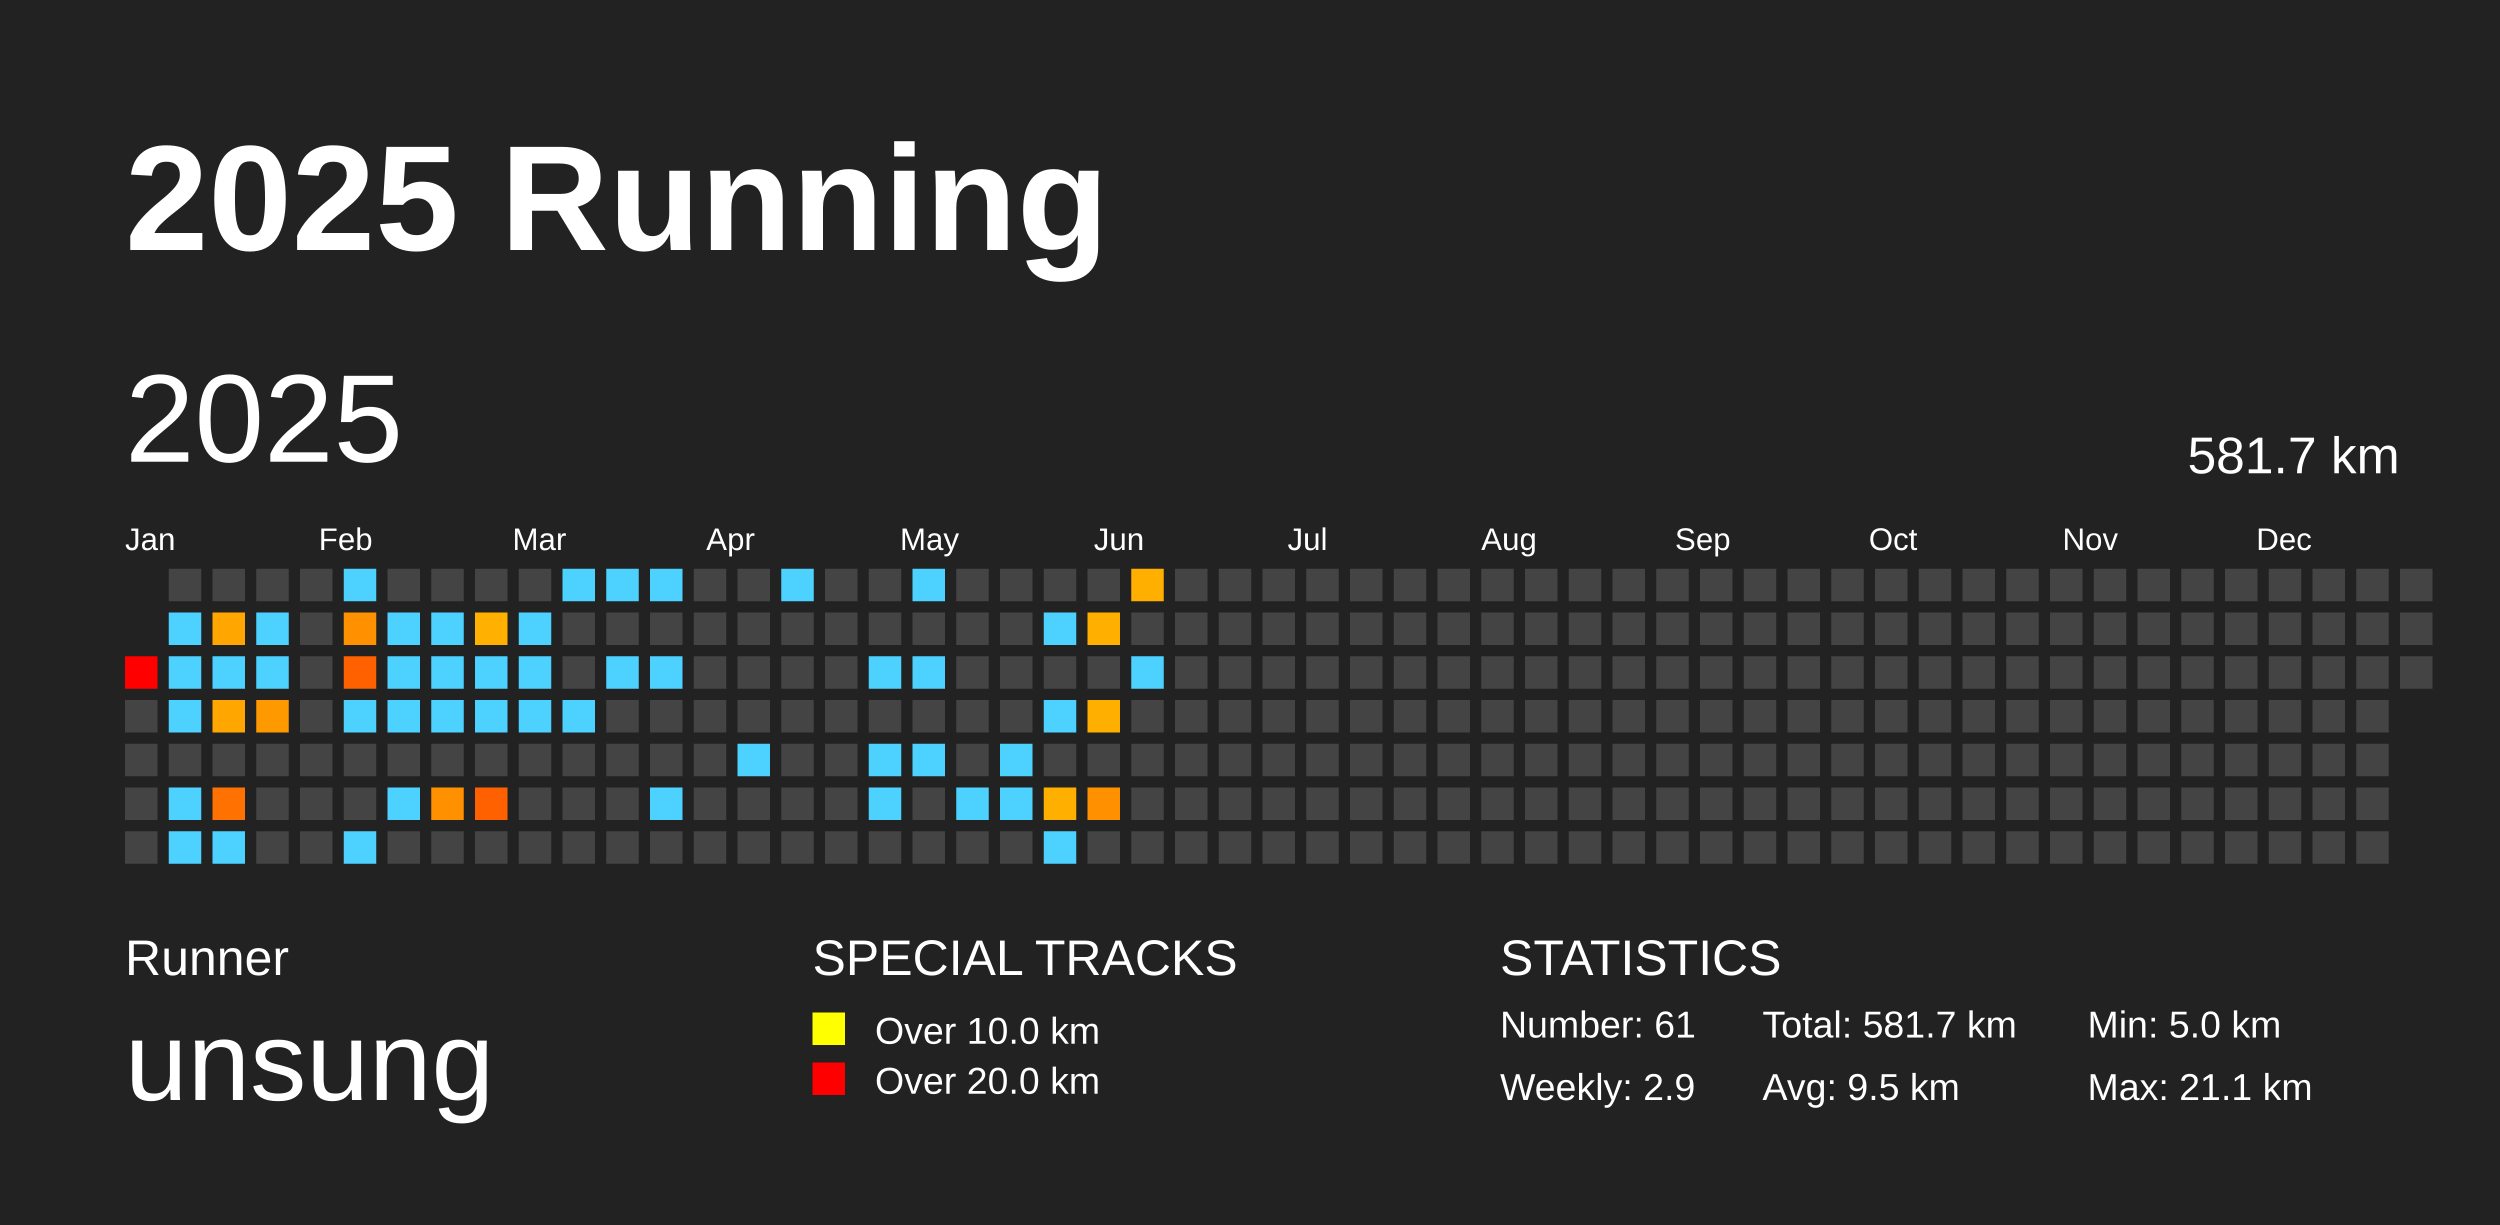
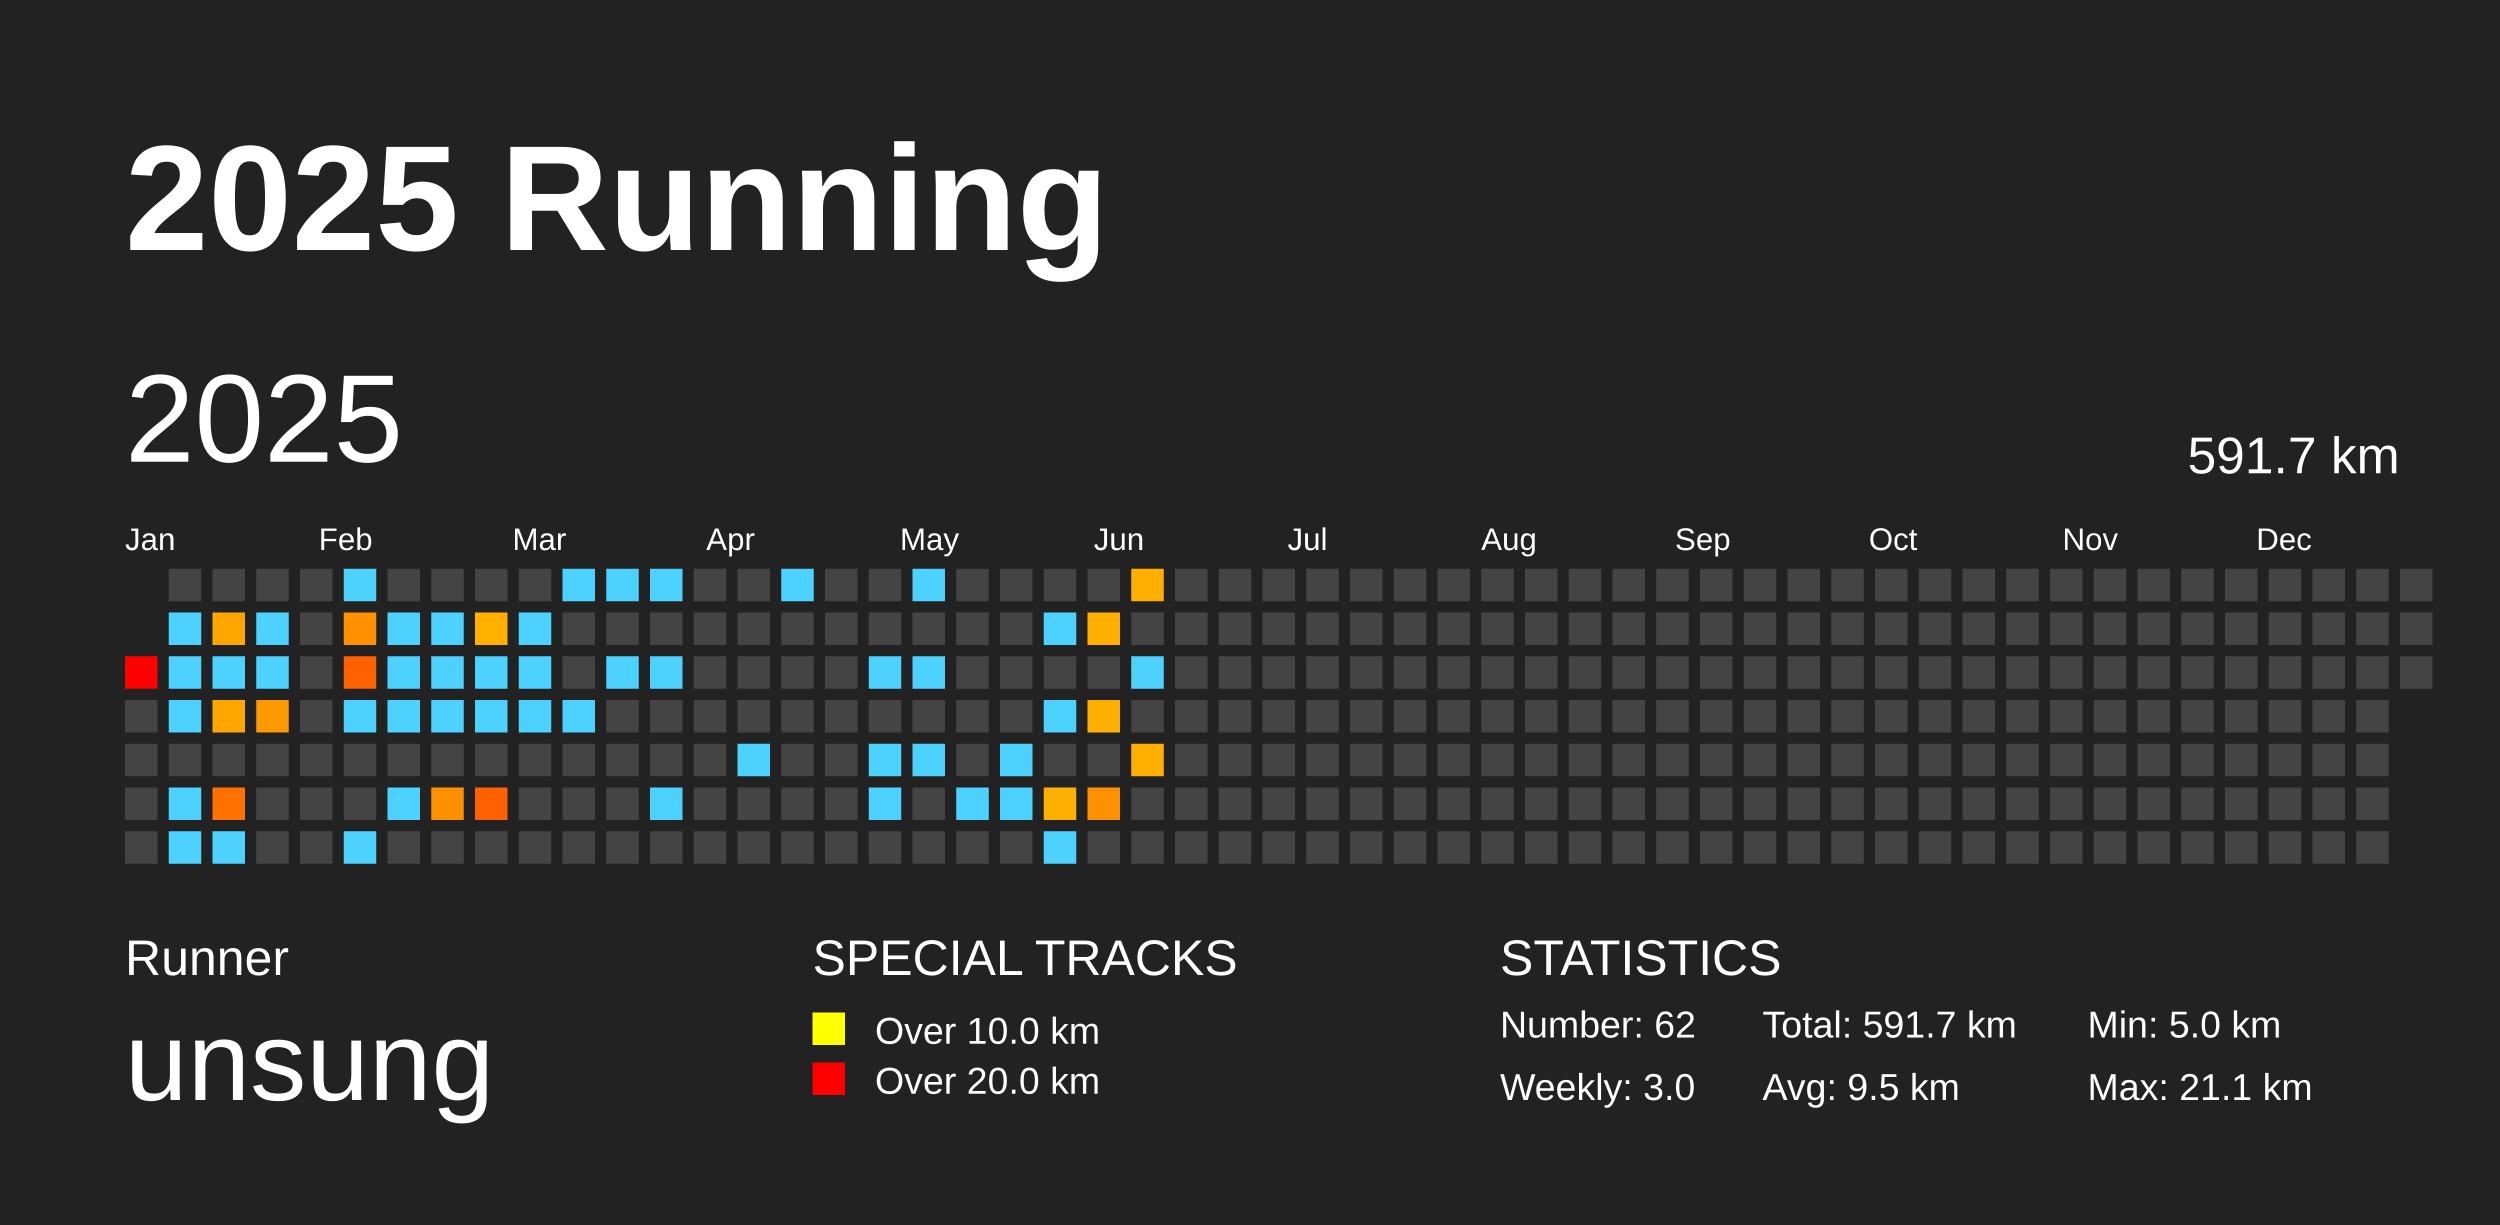
<svg xmlns="http://www.w3.org/2000/svg" baseProfile="full" height="98mm" version="1.1" viewBox="0,0,200,98" width="200mm">
  <defs />
  <rect fill="#222222" height="98" width="200" x="0" y="0" />
  <text fill="#FFFFFF" style="font-size:12px; font-family:Arial; font-weight:bold;" x="10" y="20">2025 Running</text>
  <text fill="#FFFFFF" style="font-size:4px; font-family:Arial" x="10" y="78">Runner</text>
  <text fill="#FFFFFF" style="font-size:9px; font-family:Arial" x="10" y="88">unsung</text>
  <text fill="#FFFFFF" style="font-size:4px; font-family:Arial" x="65" y="78">SPECIAL TRACKS</text>
  <rect fill="yellow" height="2.6" width="2.6" x="65" y="81" />
  <text fill="#FFFFFF" style="font-size:3px; font-family:Arial" x="70" y="83.5">Over 10.0 km</text>
  <rect fill="red" height="2.6" width="2.6" x="65" y="85" />
  <text fill="#FFFFFF" style="font-size:3px; font-family:Arial" x="70" y="87.5">Over 20.0 km</text>
  <text fill="#FFFFFF" style="font-size:4px; font-family:Arial" x="120" y="78">STATISTICS</text>
-   <text fill="#FFFFFF" style="font-size:3px; font-family:Arial" x="120" y="83">Number: 61</text>
-   <text fill="#FFFFFF" style="font-size:3px; font-family:Arial" x="120" y="88">Weekly: 2.9</text>
-   <text fill="#FFFFFF" style="font-size:3px; font-family:Arial" x="141" y="83">Total: 581.7 km</text>
+   <text fill="#FFFFFF" style="font-size:3px; font-family:Arial" x="120" y="83">Number: 62</text>
+   <text fill="#FFFFFF" style="font-size:3px; font-family:Arial" x="120" y="88">Weekly: 3.0</text>
+   <text fill="#FFFFFF" style="font-size:3px; font-family:Arial" x="141" y="83">Total: 591.7 km</text>
  <text fill="#FFFFFF" style="font-size:3px; font-family:Arial" x="141" y="88">Avg: 9.5 km</text>
  <text fill="#FFFFFF" style="font-size:3px; font-family:Arial" x="167" y="83">Min: 5.0 km</text>
  <text fill="#FFFFFF" style="font-size:3px; font-family:Arial" x="167" y="88">Max: 21.1 km</text>
  <text dominant-baseline="hanging" fill="#FFFFFF" style="font-size:10.0px; font-family:Arial;" x="10" y="30">2025</text>
-   <text dominant-baseline="hanging" fill="#FFFFFF" style="font-size:4.125px; font-family:Arial;" x="175" y="35">581.7 km</text>
+   <text dominant-baseline="hanging" fill="#FFFFFF" style="font-size:4.125px; font-family:Arial;" x="175" y="35">591.7 km</text>
  <text fill="#FFFFFF" style="font-size:2.5px; font-family:Arial" x="10.0" y="44">Jan</text>
  <text fill="#FFFFFF" style="font-size:2.5px; font-family:Arial" x="25.5" y="44">Feb</text>
  <text fill="#FFFFFF" style="font-size:2.5px; font-family:Arial" x="41.0" y="44">Mar</text>
  <text fill="#FFFFFF" style="font-size:2.5px; font-family:Arial" x="56.5" y="44">Apr</text>
  <text fill="#FFFFFF" style="font-size:2.5px; font-family:Arial" x="72.0" y="44">May</text>
  <text fill="#FFFFFF" style="font-size:2.5px; font-family:Arial" x="87.5" y="44">Jun</text>
  <text fill="#FFFFFF" style="font-size:2.5px; font-family:Arial" x="103.0" y="44">Jul</text>
  <text fill="#FFFFFF" style="font-size:2.5px; font-family:Arial" x="118.5" y="44">Aug</text>
  <text fill="#FFFFFF" style="font-size:2.5px; font-family:Arial" x="134.0" y="44">Sep</text>
  <text fill="#FFFFFF" style="font-size:2.5px; font-family:Arial" x="149.5" y="44">Oct</text>
  <text fill="#FFFFFF" style="font-size:2.5px; font-family:Arial" x="165.0" y="44">Nov</text>
  <text fill="#FFFFFF" style="font-size:2.5px; font-family:Arial" x="180.5" y="44">Dec</text>
  <rect fill="red" height="2.6" width="2.6" x="10.0" y="52.5" />
  <rect fill="#444444" height="2.6" width="2.6" x="10.0" y="56.0" />
  <rect fill="#444444" height="2.6" width="2.6" x="10.0" y="59.5" />
  <rect fill="#444444" height="2.6" width="2.6" x="10.0" y="63.0" />
  <rect fill="#444444" height="2.6" width="2.6" x="10.0" y="66.5" />
  <rect fill="#444444" height="2.6" width="2.6" x="13.5" y="45.5" />
  <rect fill="#4dd2ff" height="2.6" width="2.6" x="13.5" y="49.0" />
  <rect fill="#4dd2ff" height="2.6" width="2.6" x="13.5" y="52.5" />
  <rect fill="#4dd2ff" height="2.6" width="2.6" x="13.5" y="56.0" />
  <rect fill="#444444" height="2.6" width="2.6" x="13.5" y="59.5" />
  <rect fill="#4dd2ff" height="2.6" width="2.6" x="13.5" y="63.0" />
  <rect fill="#4dd2ff" height="2.6" width="2.6" x="13.5" y="66.5" />
  <rect fill="#444444" height="2.6" width="2.6" x="17.0" y="45.5" />
  <rect fill="#ffa700" height="2.6" width="2.6" x="17.0" y="49.0" />
  <rect fill="#4dd2ff" height="2.6" width="2.6" x="17.0" y="52.5" />
  <rect fill="#ffa700" height="2.6" width="2.6" x="17.0" y="56.0" />
  <rect fill="#444444" height="2.6" width="2.6" x="17.0" y="59.5" />
  <rect fill="#ff7100" height="2.6" width="2.6" x="17.0" y="63.0" />
  <rect fill="#4dd2ff" height="2.6" width="2.6" x="17.0" y="66.5" />
  <rect fill="#444444" height="2.6" width="2.6" x="20.5" y="45.5" />
  <rect fill="#4dd2ff" height="2.6" width="2.6" x="20.5" y="49.0" />
  <rect fill="#4dd2ff" height="2.6" width="2.6" x="20.5" y="52.5" />
  <rect fill="#ff9900" height="2.6" width="2.6" x="20.5" y="56.0" />
  <rect fill="#444444" height="2.6" width="2.6" x="20.5" y="59.5" />
  <rect fill="#444444" height="2.6" width="2.6" x="20.5" y="63.0" />
  <rect fill="#444444" height="2.6" width="2.6" x="20.5" y="66.5" />
  <rect fill="#444444" height="2.6" width="2.6" x="24.0" y="45.5" />
  <rect fill="#444444" height="2.6" width="2.6" x="24.0" y="49.0" />
  <rect fill="#444444" height="2.6" width="2.6" x="24.0" y="52.5" />
  <rect fill="#444444" height="2.6" width="2.6" x="24.0" y="56.0" />
  <rect fill="#444444" height="2.6" width="2.6" x="24.0" y="59.5" />
  <rect fill="#444444" height="2.6" width="2.6" x="24.0" y="63.0" />
  <rect fill="#444444" height="2.6" width="2.6" x="24.0" y="66.5" />
  <rect fill="#4dd2ff" height="2.6" width="2.6" x="27.5" y="45.5" />
  <rect fill="#ff9000" height="2.6" width="2.6" x="27.5" y="49.0" />
  <rect fill="#ff6100" height="2.6" width="2.6" x="27.5" y="52.5" />
  <rect fill="#4dd2ff" height="2.6" width="2.6" x="27.5" y="56.0" />
  <rect fill="#444444" height="2.6" width="2.6" x="27.5" y="59.5" />
  <rect fill="#444444" height="2.6" width="2.6" x="27.5" y="63.0" />
  <rect fill="#4dd2ff" height="2.6" width="2.6" x="27.5" y="66.5" />
  <rect fill="#444444" height="2.6" width="2.6" x="31.0" y="45.5" />
  <rect fill="#4dd2ff" height="2.6" width="2.6" x="31.0" y="49.0" />
  <rect fill="#4dd2ff" height="2.6" width="2.6" x="31.0" y="52.5" />
  <rect fill="#4dd2ff" height="2.6" width="2.6" x="31.0" y="56.0" />
  <rect fill="#444444" height="2.6" width="2.6" x="31.0" y="59.5" />
  <rect fill="#4dd2ff" height="2.6" width="2.6" x="31.0" y="63.0" />
  <rect fill="#444444" height="2.6" width="2.6" x="31.0" y="66.5" />
  <rect fill="#444444" height="2.6" width="2.6" x="34.5" y="45.5" />
  <rect fill="#4dd2ff" height="2.6" width="2.6" x="34.5" y="49.0" />
  <rect fill="#4dd2ff" height="2.6" width="2.6" x="34.5" y="52.5" />
  <rect fill="#4dd2ff" height="2.6" width="2.6" x="34.5" y="56.0" />
  <rect fill="#444444" height="2.6" width="2.6" x="34.5" y="59.5" />
  <rect fill="#ff9100" height="2.6" width="2.6" x="34.5" y="63.0" />
  <rect fill="#444444" height="2.6" width="2.6" x="34.5" y="66.5" />
  <rect fill="#444444" height="2.6" width="2.6" x="38.0" y="45.5" />
  <rect fill="#ffb000" height="2.6" width="2.6" x="38.0" y="49.0" />
  <rect fill="#4dd2ff" height="2.6" width="2.6" x="38.0" y="52.5" />
  <rect fill="#4dd2ff" height="2.6" width="2.6" x="38.0" y="56.0" />
  <rect fill="#444444" height="2.6" width="2.6" x="38.0" y="59.5" />
  <rect fill="#ff6100" height="2.6" width="2.6" x="38.0" y="63.0" />
  <rect fill="#444444" height="2.6" width="2.6" x="38.0" y="66.5" />
  <rect fill="#444444" height="2.6" width="2.6" x="41.5" y="45.5" />
  <rect fill="#4dd2ff" height="2.6" width="2.6" x="41.5" y="49.0" />
  <rect fill="#4dd2ff" height="2.6" width="2.6" x="41.5" y="52.5" />
  <rect fill="#4dd2ff" height="2.6" width="2.6" x="41.5" y="56.0" />
  <rect fill="#444444" height="2.6" width="2.6" x="41.5" y="59.5" />
  <rect fill="#444444" height="2.6" width="2.6" x="41.5" y="63.0" />
  <rect fill="#444444" height="2.6" width="2.6" x="41.5" y="66.5" />
  <rect fill="#4dd2ff" height="2.6" width="2.6" x="45.0" y="45.5" />
  <rect fill="#444444" height="2.6" width="2.6" x="45.0" y="49.0" />
  <rect fill="#444444" height="2.6" width="2.6" x="45.0" y="52.5" />
  <rect fill="#4dd2ff" height="2.6" width="2.6" x="45.0" y="56.0" />
  <rect fill="#444444" height="2.6" width="2.6" x="45.0" y="59.5" />
  <rect fill="#444444" height="2.6" width="2.6" x="45.0" y="63.0" />
  <rect fill="#444444" height="2.6" width="2.6" x="45.0" y="66.5" />
  <rect fill="#4dd2ff" height="2.6" width="2.6" x="48.5" y="45.5" />
  <rect fill="#444444" height="2.6" width="2.6" x="48.5" y="49.0" />
  <rect fill="#4dd2ff" height="2.6" width="2.6" x="48.5" y="52.5" />
  <rect fill="#444444" height="2.6" width="2.6" x="48.5" y="56.0" />
  <rect fill="#444444" height="2.6" width="2.6" x="48.5" y="59.5" />
  <rect fill="#444444" height="2.6" width="2.6" x="48.5" y="63.0" />
  <rect fill="#444444" height="2.6" width="2.6" x="48.5" y="66.5" />
  <rect fill="#4dd2ff" height="2.6" width="2.6" x="52.0" y="45.5" />
  <rect fill="#444444" height="2.6" width="2.6" x="52.0" y="49.0" />
  <rect fill="#4dd2ff" height="2.6" width="2.6" x="52.0" y="52.5" />
  <rect fill="#444444" height="2.6" width="2.6" x="52.0" y="56.0" />
  <rect fill="#444444" height="2.6" width="2.6" x="52.0" y="59.5" />
  <rect fill="#4dd2ff" height="2.6" width="2.6" x="52.0" y="63.0" />
  <rect fill="#444444" height="2.6" width="2.6" x="52.0" y="66.5" />
  <rect fill="#444444" height="2.6" width="2.6" x="55.5" y="45.5" />
  <rect fill="#444444" height="2.6" width="2.6" x="55.5" y="49.0" />
  <rect fill="#444444" height="2.6" width="2.6" x="55.5" y="52.5" />
  <rect fill="#444444" height="2.6" width="2.6" x="55.5" y="56.0" />
  <rect fill="#444444" height="2.6" width="2.6" x="55.5" y="59.5" />
  <rect fill="#444444" height="2.6" width="2.6" x="55.5" y="63.0" />
  <rect fill="#444444" height="2.6" width="2.6" x="55.5" y="66.5" />
  <rect fill="#444444" height="2.6" width="2.6" x="59.0" y="45.5" />
  <rect fill="#444444" height="2.6" width="2.6" x="59.0" y="49.0" />
  <rect fill="#444444" height="2.6" width="2.6" x="59.0" y="52.5" />
  <rect fill="#444444" height="2.6" width="2.6" x="59.0" y="56.0" />
  <rect fill="#4dd2ff" height="2.6" width="2.6" x="59.0" y="59.5" />
  <rect fill="#444444" height="2.6" width="2.6" x="59.0" y="63.0" />
  <rect fill="#444444" height="2.6" width="2.6" x="59.0" y="66.5" />
  <rect fill="#4dd2ff" height="2.6" width="2.6" x="62.5" y="45.5" />
  <rect fill="#444444" height="2.6" width="2.6" x="62.5" y="49.0" />
  <rect fill="#444444" height="2.6" width="2.6" x="62.5" y="52.5" />
  <rect fill="#444444" height="2.6" width="2.6" x="62.5" y="56.0" />
  <rect fill="#444444" height="2.6" width="2.6" x="62.5" y="59.5" />
  <rect fill="#444444" height="2.6" width="2.6" x="62.5" y="63.0" />
  <rect fill="#444444" height="2.6" width="2.6" x="62.5" y="66.5" />
  <rect fill="#444444" height="2.6" width="2.6" x="66.0" y="45.5" />
  <rect fill="#444444" height="2.6" width="2.6" x="66.0" y="49.0" />
  <rect fill="#444444" height="2.6" width="2.6" x="66.0" y="52.5" />
  <rect fill="#444444" height="2.6" width="2.6" x="66.0" y="56.0" />
  <rect fill="#444444" height="2.6" width="2.6" x="66.0" y="59.5" />
  <rect fill="#444444" height="2.6" width="2.6" x="66.0" y="63.0" />
  <rect fill="#444444" height="2.6" width="2.6" x="66.0" y="66.5" />
  <rect fill="#444444" height="2.6" width="2.6" x="69.5" y="45.5" />
  <rect fill="#444444" height="2.6" width="2.6" x="69.5" y="49.0" />
  <rect fill="#4dd2ff" height="2.6" width="2.6" x="69.5" y="52.5" />
  <rect fill="#444444" height="2.6" width="2.6" x="69.5" y="56.0" />
  <rect fill="#4dd2ff" height="2.6" width="2.6" x="69.5" y="59.5" />
  <rect fill="#4dd2ff" height="2.6" width="2.6" x="69.5" y="63.0" />
  <rect fill="#444444" height="2.6" width="2.6" x="69.5" y="66.5" />
  <rect fill="#4dd2ff" height="2.6" width="2.6" x="73.0" y="45.5" />
  <rect fill="#444444" height="2.6" width="2.6" x="73.0" y="49.0" />
  <rect fill="#4dd2ff" height="2.6" width="2.6" x="73.0" y="52.5" />
  <rect fill="#444444" height="2.6" width="2.6" x="73.0" y="56.0" />
  <rect fill="#4dd2ff" height="2.6" width="2.6" x="73.0" y="59.5" />
  <rect fill="#444444" height="2.6" width="2.6" x="73.0" y="63.0" />
  <rect fill="#444444" height="2.6" width="2.6" x="73.0" y="66.5" />
  <rect fill="#444444" height="2.6" width="2.6" x="76.5" y="45.5" />
  <rect fill="#444444" height="2.6" width="2.6" x="76.5" y="49.0" />
  <rect fill="#444444" height="2.6" width="2.6" x="76.5" y="52.5" />
  <rect fill="#444444" height="2.6" width="2.6" x="76.5" y="56.0" />
  <rect fill="#444444" height="2.6" width="2.6" x="76.5" y="59.5" />
  <rect fill="#4dd2ff" height="2.6" width="2.6" x="76.5" y="63.0" />
  <rect fill="#444444" height="2.6" width="2.6" x="76.5" y="66.5" />
  <rect fill="#444444" height="2.6" width="2.6" x="80.0" y="45.5" />
  <rect fill="#444444" height="2.6" width="2.6" x="80.0" y="49.0" />
  <rect fill="#444444" height="2.6" width="2.6" x="80.0" y="52.5" />
  <rect fill="#444444" height="2.6" width="2.6" x="80.0" y="56.0" />
  <rect fill="#4dd2ff" height="2.6" width="2.6" x="80.0" y="59.5" />
  <rect fill="#4dd2ff" height="2.6" width="2.6" x="80.0" y="63.0" />
  <rect fill="#444444" height="2.6" width="2.6" x="80.0" y="66.5" />
  <rect fill="#444444" height="2.6" width="2.6" x="83.5" y="45.5" />
  <rect fill="#4dd2ff" height="2.6" width="2.6" x="83.5" y="49.0" />
  <rect fill="#444444" height="2.6" width="2.6" x="83.5" y="52.5" />
  <rect fill="#4dd2ff" height="2.6" width="2.6" x="83.5" y="56.0" />
  <rect fill="#444444" height="2.6" width="2.6" x="83.5" y="59.5" />
  <rect fill="#ffaf00" height="2.6" width="2.6" x="83.5" y="63.0" />
  <rect fill="#4dd2ff" height="2.6" width="2.6" x="83.5" y="66.5" />
  <rect fill="#444444" height="2.6" width="2.6" x="87.0" y="45.5" />
  <rect fill="#ffaf00" height="2.6" width="2.6" x="87.0" y="49.0" />
  <rect fill="#444444" height="2.6" width="2.6" x="87.0" y="52.5" />
  <rect fill="#ffaf00" height="2.6" width="2.6" x="87.0" y="56.0" />
  <rect fill="#444444" height="2.6" width="2.6" x="87.0" y="59.5" />
  <rect fill="#ff9000" height="2.6" width="2.6" x="87.0" y="63.0" />
  <rect fill="#444444" height="2.6" width="2.6" x="87.0" y="66.5" />
  <rect fill="#ffaf00" height="2.6" width="2.6" x="90.5" y="45.5" />
  <rect fill="#444444" height="2.6" width="2.6" x="90.5" y="49.0" />
  <rect fill="#4dd2ff" height="2.6" width="2.6" x="90.5" y="52.5" />
  <rect fill="#444444" height="2.6" width="2.6" x="90.5" y="56.0" />
-   <rect fill="#444444" height="2.6" width="2.6" x="90.5" y="59.5" />
+   <rect fill="#ffaf00" height="2.6" width="2.6" x="90.5" y="59.5" />
  <rect fill="#444444" height="2.6" width="2.6" x="90.5" y="63.0" />
  <rect fill="#444444" height="2.6" width="2.6" x="90.5" y="66.5" />
  <rect fill="#444444" height="2.6" width="2.6" x="94.0" y="45.5" />
  <rect fill="#444444" height="2.6" width="2.6" x="94.0" y="49.0" />
  <rect fill="#444444" height="2.6" width="2.6" x="94.0" y="52.5" />
  <rect fill="#444444" height="2.6" width="2.6" x="94.0" y="56.0" />
  <rect fill="#444444" height="2.6" width="2.6" x="94.0" y="59.5" />
  <rect fill="#444444" height="2.6" width="2.6" x="94.0" y="63.0" />
  <rect fill="#444444" height="2.6" width="2.6" x="94.0" y="66.5" />
  <rect fill="#444444" height="2.6" width="2.6" x="97.5" y="45.5" />
  <rect fill="#444444" height="2.6" width="2.6" x="97.5" y="49.0" />
  <rect fill="#444444" height="2.6" width="2.6" x="97.5" y="52.5" />
  <rect fill="#444444" height="2.6" width="2.6" x="97.5" y="56.0" />
  <rect fill="#444444" height="2.6" width="2.6" x="97.5" y="59.5" />
  <rect fill="#444444" height="2.6" width="2.6" x="97.5" y="63.0" />
  <rect fill="#444444" height="2.6" width="2.6" x="97.5" y="66.5" />
  <rect fill="#444444" height="2.6" width="2.6" x="101.0" y="45.5" />
  <rect fill="#444444" height="2.6" width="2.6" x="101.0" y="49.0" />
  <rect fill="#444444" height="2.6" width="2.6" x="101.0" y="52.5" />
  <rect fill="#444444" height="2.6" width="2.6" x="101.0" y="56.0" />
  <rect fill="#444444" height="2.6" width="2.6" x="101.0" y="59.5" />
  <rect fill="#444444" height="2.6" width="2.6" x="101.0" y="63.0" />
  <rect fill="#444444" height="2.6" width="2.6" x="101.0" y="66.5" />
  <rect fill="#444444" height="2.6" width="2.6" x="104.5" y="45.5" />
  <rect fill="#444444" height="2.6" width="2.6" x="104.5" y="49.0" />
  <rect fill="#444444" height="2.6" width="2.6" x="104.5" y="52.5" />
  <rect fill="#444444" height="2.6" width="2.6" x="104.5" y="56.0" />
  <rect fill="#444444" height="2.6" width="2.6" x="104.5" y="59.5" />
  <rect fill="#444444" height="2.6" width="2.6" x="104.5" y="63.0" />
  <rect fill="#444444" height="2.6" width="2.6" x="104.5" y="66.5" />
  <rect fill="#444444" height="2.6" width="2.6" x="108.0" y="45.5" />
  <rect fill="#444444" height="2.6" width="2.6" x="108.0" y="49.0" />
  <rect fill="#444444" height="2.6" width="2.6" x="108.0" y="52.5" />
  <rect fill="#444444" height="2.6" width="2.6" x="108.0" y="56.0" />
  <rect fill="#444444" height="2.6" width="2.6" x="108.0" y="59.5" />
  <rect fill="#444444" height="2.6" width="2.6" x="108.0" y="63.0" />
  <rect fill="#444444" height="2.6" width="2.6" x="108.0" y="66.5" />
  <rect fill="#444444" height="2.6" width="2.6" x="111.5" y="45.5" />
  <rect fill="#444444" height="2.6" width="2.6" x="111.5" y="49.0" />
  <rect fill="#444444" height="2.6" width="2.6" x="111.5" y="52.5" />
  <rect fill="#444444" height="2.6" width="2.6" x="111.5" y="56.0" />
  <rect fill="#444444" height="2.6" width="2.6" x="111.5" y="59.5" />
  <rect fill="#444444" height="2.6" width="2.6" x="111.5" y="63.0" />
  <rect fill="#444444" height="2.6" width="2.6" x="111.5" y="66.5" />
  <rect fill="#444444" height="2.6" width="2.6" x="115.0" y="45.5" />
  <rect fill="#444444" height="2.6" width="2.6" x="115.0" y="49.0" />
  <rect fill="#444444" height="2.6" width="2.6" x="115.0" y="52.5" />
  <rect fill="#444444" height="2.6" width="2.6" x="115.0" y="56.0" />
  <rect fill="#444444" height="2.6" width="2.6" x="115.0" y="59.5" />
  <rect fill="#444444" height="2.6" width="2.6" x="115.0" y="63.0" />
  <rect fill="#444444" height="2.6" width="2.6" x="115.0" y="66.5" />
  <rect fill="#444444" height="2.6" width="2.6" x="118.5" y="45.5" />
  <rect fill="#444444" height="2.6" width="2.6" x="118.5" y="49.0" />
  <rect fill="#444444" height="2.6" width="2.6" x="118.5" y="52.5" />
  <rect fill="#444444" height="2.6" width="2.6" x="118.5" y="56.0" />
  <rect fill="#444444" height="2.6" width="2.6" x="118.5" y="59.5" />
  <rect fill="#444444" height="2.6" width="2.6" x="118.5" y="63.0" />
  <rect fill="#444444" height="2.6" width="2.6" x="118.5" y="66.5" />
  <rect fill="#444444" height="2.6" width="2.6" x="122.0" y="45.5" />
  <rect fill="#444444" height="2.6" width="2.6" x="122.0" y="49.0" />
  <rect fill="#444444" height="2.6" width="2.6" x="122.0" y="52.5" />
  <rect fill="#444444" height="2.6" width="2.6" x="122.0" y="56.0" />
  <rect fill="#444444" height="2.6" width="2.6" x="122.0" y="59.5" />
  <rect fill="#444444" height="2.6" width="2.6" x="122.0" y="63.0" />
  <rect fill="#444444" height="2.6" width="2.6" x="122.0" y="66.5" />
  <rect fill="#444444" height="2.6" width="2.6" x="125.5" y="45.5" />
  <rect fill="#444444" height="2.6" width="2.6" x="125.5" y="49.0" />
  <rect fill="#444444" height="2.6" width="2.6" x="125.5" y="52.5" />
  <rect fill="#444444" height="2.6" width="2.6" x="125.5" y="56.0" />
  <rect fill="#444444" height="2.6" width="2.6" x="125.5" y="59.5" />
  <rect fill="#444444" height="2.6" width="2.6" x="125.5" y="63.0" />
  <rect fill="#444444" height="2.6" width="2.6" x="125.5" y="66.5" />
  <rect fill="#444444" height="2.6" width="2.6" x="129.0" y="45.5" />
  <rect fill="#444444" height="2.6" width="2.6" x="129.0" y="49.0" />
  <rect fill="#444444" height="2.6" width="2.6" x="129.0" y="52.5" />
  <rect fill="#444444" height="2.6" width="2.6" x="129.0" y="56.0" />
  <rect fill="#444444" height="2.6" width="2.6" x="129.0" y="59.5" />
  <rect fill="#444444" height="2.6" width="2.6" x="129.0" y="63.0" />
  <rect fill="#444444" height="2.6" width="2.6" x="129.0" y="66.5" />
  <rect fill="#444444" height="2.6" width="2.6" x="132.5" y="45.5" />
  <rect fill="#444444" height="2.6" width="2.6" x="132.5" y="49.0" />
  <rect fill="#444444" height="2.6" width="2.6" x="132.5" y="52.5" />
  <rect fill="#444444" height="2.6" width="2.6" x="132.5" y="56.0" />
  <rect fill="#444444" height="2.6" width="2.6" x="132.5" y="59.5" />
  <rect fill="#444444" height="2.6" width="2.6" x="132.5" y="63.0" />
  <rect fill="#444444" height="2.6" width="2.6" x="132.5" y="66.5" />
  <rect fill="#444444" height="2.6" width="2.6" x="136.0" y="45.5" />
  <rect fill="#444444" height="2.6" width="2.6" x="136.0" y="49.0" />
  <rect fill="#444444" height="2.6" width="2.6" x="136.0" y="52.5" />
  <rect fill="#444444" height="2.6" width="2.6" x="136.0" y="56.0" />
  <rect fill="#444444" height="2.6" width="2.6" x="136.0" y="59.5" />
  <rect fill="#444444" height="2.6" width="2.6" x="136.0" y="63.0" />
  <rect fill="#444444" height="2.6" width="2.6" x="136.0" y="66.5" />
  <rect fill="#444444" height="2.6" width="2.6" x="139.5" y="45.5" />
  <rect fill="#444444" height="2.6" width="2.6" x="139.5" y="49.0" />
  <rect fill="#444444" height="2.6" width="2.6" x="139.5" y="52.5" />
  <rect fill="#444444" height="2.6" width="2.6" x="139.5" y="56.0" />
  <rect fill="#444444" height="2.6" width="2.6" x="139.5" y="59.5" />
  <rect fill="#444444" height="2.6" width="2.6" x="139.5" y="63.0" />
  <rect fill="#444444" height="2.6" width="2.6" x="139.5" y="66.5" />
  <rect fill="#444444" height="2.6" width="2.6" x="143.0" y="45.5" />
  <rect fill="#444444" height="2.6" width="2.6" x="143.0" y="49.0" />
  <rect fill="#444444" height="2.6" width="2.6" x="143.0" y="52.5" />
  <rect fill="#444444" height="2.6" width="2.6" x="143.0" y="56.0" />
  <rect fill="#444444" height="2.6" width="2.6" x="143.0" y="59.5" />
  <rect fill="#444444" height="2.6" width="2.6" x="143.0" y="63.0" />
  <rect fill="#444444" height="2.6" width="2.6" x="143.0" y="66.5" />
  <rect fill="#444444" height="2.6" width="2.6" x="146.5" y="45.5" />
  <rect fill="#444444" height="2.6" width="2.6" x="146.5" y="49.0" />
  <rect fill="#444444" height="2.6" width="2.6" x="146.5" y="52.5" />
  <rect fill="#444444" height="2.6" width="2.6" x="146.5" y="56.0" />
  <rect fill="#444444" height="2.6" width="2.6" x="146.5" y="59.5" />
  <rect fill="#444444" height="2.6" width="2.6" x="146.5" y="63.0" />
  <rect fill="#444444" height="2.6" width="2.6" x="146.5" y="66.5" />
  <rect fill="#444444" height="2.6" width="2.6" x="150.0" y="45.5" />
  <rect fill="#444444" height="2.6" width="2.6" x="150.0" y="49.0" />
  <rect fill="#444444" height="2.6" width="2.6" x="150.0" y="52.5" />
  <rect fill="#444444" height="2.6" width="2.6" x="150.0" y="56.0" />
  <rect fill="#444444" height="2.6" width="2.6" x="150.0" y="59.5" />
  <rect fill="#444444" height="2.6" width="2.6" x="150.0" y="63.0" />
  <rect fill="#444444" height="2.6" width="2.6" x="150.0" y="66.5" />
  <rect fill="#444444" height="2.6" width="2.6" x="153.5" y="45.5" />
  <rect fill="#444444" height="2.6" width="2.6" x="153.5" y="49.0" />
  <rect fill="#444444" height="2.6" width="2.6" x="153.5" y="52.5" />
  <rect fill="#444444" height="2.6" width="2.6" x="153.5" y="56.0" />
  <rect fill="#444444" height="2.6" width="2.6" x="153.5" y="59.5" />
  <rect fill="#444444" height="2.6" width="2.6" x="153.5" y="63.0" />
  <rect fill="#444444" height="2.6" width="2.6" x="153.5" y="66.5" />
  <rect fill="#444444" height="2.6" width="2.6" x="157.0" y="45.5" />
  <rect fill="#444444" height="2.6" width="2.6" x="157.0" y="49.0" />
  <rect fill="#444444" height="2.6" width="2.6" x="157.0" y="52.5" />
  <rect fill="#444444" height="2.6" width="2.6" x="157.0" y="56.0" />
  <rect fill="#444444" height="2.6" width="2.6" x="157.0" y="59.5" />
  <rect fill="#444444" height="2.6" width="2.6" x="157.0" y="63.0" />
  <rect fill="#444444" height="2.6" width="2.6" x="157.0" y="66.5" />
  <rect fill="#444444" height="2.6" width="2.6" x="160.5" y="45.5" />
  <rect fill="#444444" height="2.6" width="2.6" x="160.5" y="49.0" />
  <rect fill="#444444" height="2.6" width="2.6" x="160.5" y="52.5" />
  <rect fill="#444444" height="2.6" width="2.6" x="160.5" y="56.0" />
  <rect fill="#444444" height="2.6" width="2.6" x="160.5" y="59.5" />
  <rect fill="#444444" height="2.6" width="2.6" x="160.5" y="63.0" />
  <rect fill="#444444" height="2.6" width="2.6" x="160.5" y="66.5" />
  <rect fill="#444444" height="2.6" width="2.6" x="164.0" y="45.5" />
  <rect fill="#444444" height="2.6" width="2.6" x="164.0" y="49.0" />
  <rect fill="#444444" height="2.6" width="2.6" x="164.0" y="52.5" />
  <rect fill="#444444" height="2.6" width="2.6" x="164.0" y="56.0" />
  <rect fill="#444444" height="2.6" width="2.6" x="164.0" y="59.5" />
  <rect fill="#444444" height="2.6" width="2.6" x="164.0" y="63.0" />
  <rect fill="#444444" height="2.6" width="2.6" x="164.0" y="66.5" />
  <rect fill="#444444" height="2.6" width="2.6" x="167.5" y="45.5" />
  <rect fill="#444444" height="2.6" width="2.6" x="167.5" y="49.0" />
  <rect fill="#444444" height="2.6" width="2.6" x="167.5" y="52.5" />
  <rect fill="#444444" height="2.6" width="2.6" x="167.5" y="56.0" />
  <rect fill="#444444" height="2.6" width="2.6" x="167.5" y="59.5" />
  <rect fill="#444444" height="2.6" width="2.6" x="167.5" y="63.0" />
  <rect fill="#444444" height="2.6" width="2.6" x="167.5" y="66.5" />
  <rect fill="#444444" height="2.6" width="2.6" x="171.0" y="45.5" />
  <rect fill="#444444" height="2.6" width="2.6" x="171.0" y="49.0" />
  <rect fill="#444444" height="2.6" width="2.6" x="171.0" y="52.5" />
  <rect fill="#444444" height="2.6" width="2.6" x="171.0" y="56.0" />
  <rect fill="#444444" height="2.6" width="2.6" x="171.0" y="59.5" />
  <rect fill="#444444" height="2.6" width="2.6" x="171.0" y="63.0" />
  <rect fill="#444444" height="2.6" width="2.6" x="171.0" y="66.5" />
  <rect fill="#444444" height="2.6" width="2.6" x="174.5" y="45.5" />
  <rect fill="#444444" height="2.6" width="2.6" x="174.5" y="49.0" />
  <rect fill="#444444" height="2.6" width="2.6" x="174.5" y="52.5" />
  <rect fill="#444444" height="2.6" width="2.6" x="174.5" y="56.0" />
  <rect fill="#444444" height="2.6" width="2.6" x="174.5" y="59.5" />
  <rect fill="#444444" height="2.6" width="2.6" x="174.5" y="63.0" />
  <rect fill="#444444" height="2.6" width="2.6" x="174.5" y="66.5" />
  <rect fill="#444444" height="2.6" width="2.6" x="178.0" y="45.5" />
  <rect fill="#444444" height="2.6" width="2.6" x="178.0" y="49.0" />
  <rect fill="#444444" height="2.6" width="2.6" x="178.0" y="52.5" />
  <rect fill="#444444" height="2.6" width="2.6" x="178.0" y="56.0" />
  <rect fill="#444444" height="2.6" width="2.6" x="178.0" y="59.5" />
  <rect fill="#444444" height="2.6" width="2.6" x="178.0" y="63.0" />
  <rect fill="#444444" height="2.6" width="2.6" x="178.0" y="66.5" />
  <rect fill="#444444" height="2.6" width="2.6" x="181.5" y="45.5" />
  <rect fill="#444444" height="2.6" width="2.6" x="181.5" y="49.0" />
  <rect fill="#444444" height="2.6" width="2.6" x="181.5" y="52.5" />
  <rect fill="#444444" height="2.6" width="2.6" x="181.5" y="56.0" />
  <rect fill="#444444" height="2.6" width="2.6" x="181.5" y="59.5" />
  <rect fill="#444444" height="2.6" width="2.6" x="181.5" y="63.0" />
  <rect fill="#444444" height="2.6" width="2.6" x="181.5" y="66.5" />
  <rect fill="#444444" height="2.6" width="2.6" x="185.0" y="45.5" />
  <rect fill="#444444" height="2.6" width="2.6" x="185.0" y="49.0" />
  <rect fill="#444444" height="2.6" width="2.6" x="185.0" y="52.5" />
  <rect fill="#444444" height="2.6" width="2.6" x="185.0" y="56.0" />
  <rect fill="#444444" height="2.6" width="2.6" x="185.0" y="59.5" />
  <rect fill="#444444" height="2.6" width="2.6" x="185.0" y="63.0" />
  <rect fill="#444444" height="2.6" width="2.6" x="185.0" y="66.5" />
  <rect fill="#444444" height="2.6" width="2.6" x="188.5" y="45.5" />
  <rect fill="#444444" height="2.6" width="2.6" x="188.5" y="49.0" />
  <rect fill="#444444" height="2.6" width="2.6" x="188.5" y="52.5" />
  <rect fill="#444444" height="2.6" width="2.6" x="188.5" y="56.0" />
  <rect fill="#444444" height="2.6" width="2.6" x="188.5" y="59.5" />
  <rect fill="#444444" height="2.6" width="2.6" x="188.5" y="63.0" />
  <rect fill="#444444" height="2.6" width="2.6" x="188.5" y="66.5" />
  <rect fill="#444444" height="2.6" width="2.6" x="192.0" y="45.5" />
  <rect fill="#444444" height="2.6" width="2.6" x="192.0" y="49.0" />
  <rect fill="#444444" height="2.6" width="2.6" x="192.0" y="52.5" />
</svg>
